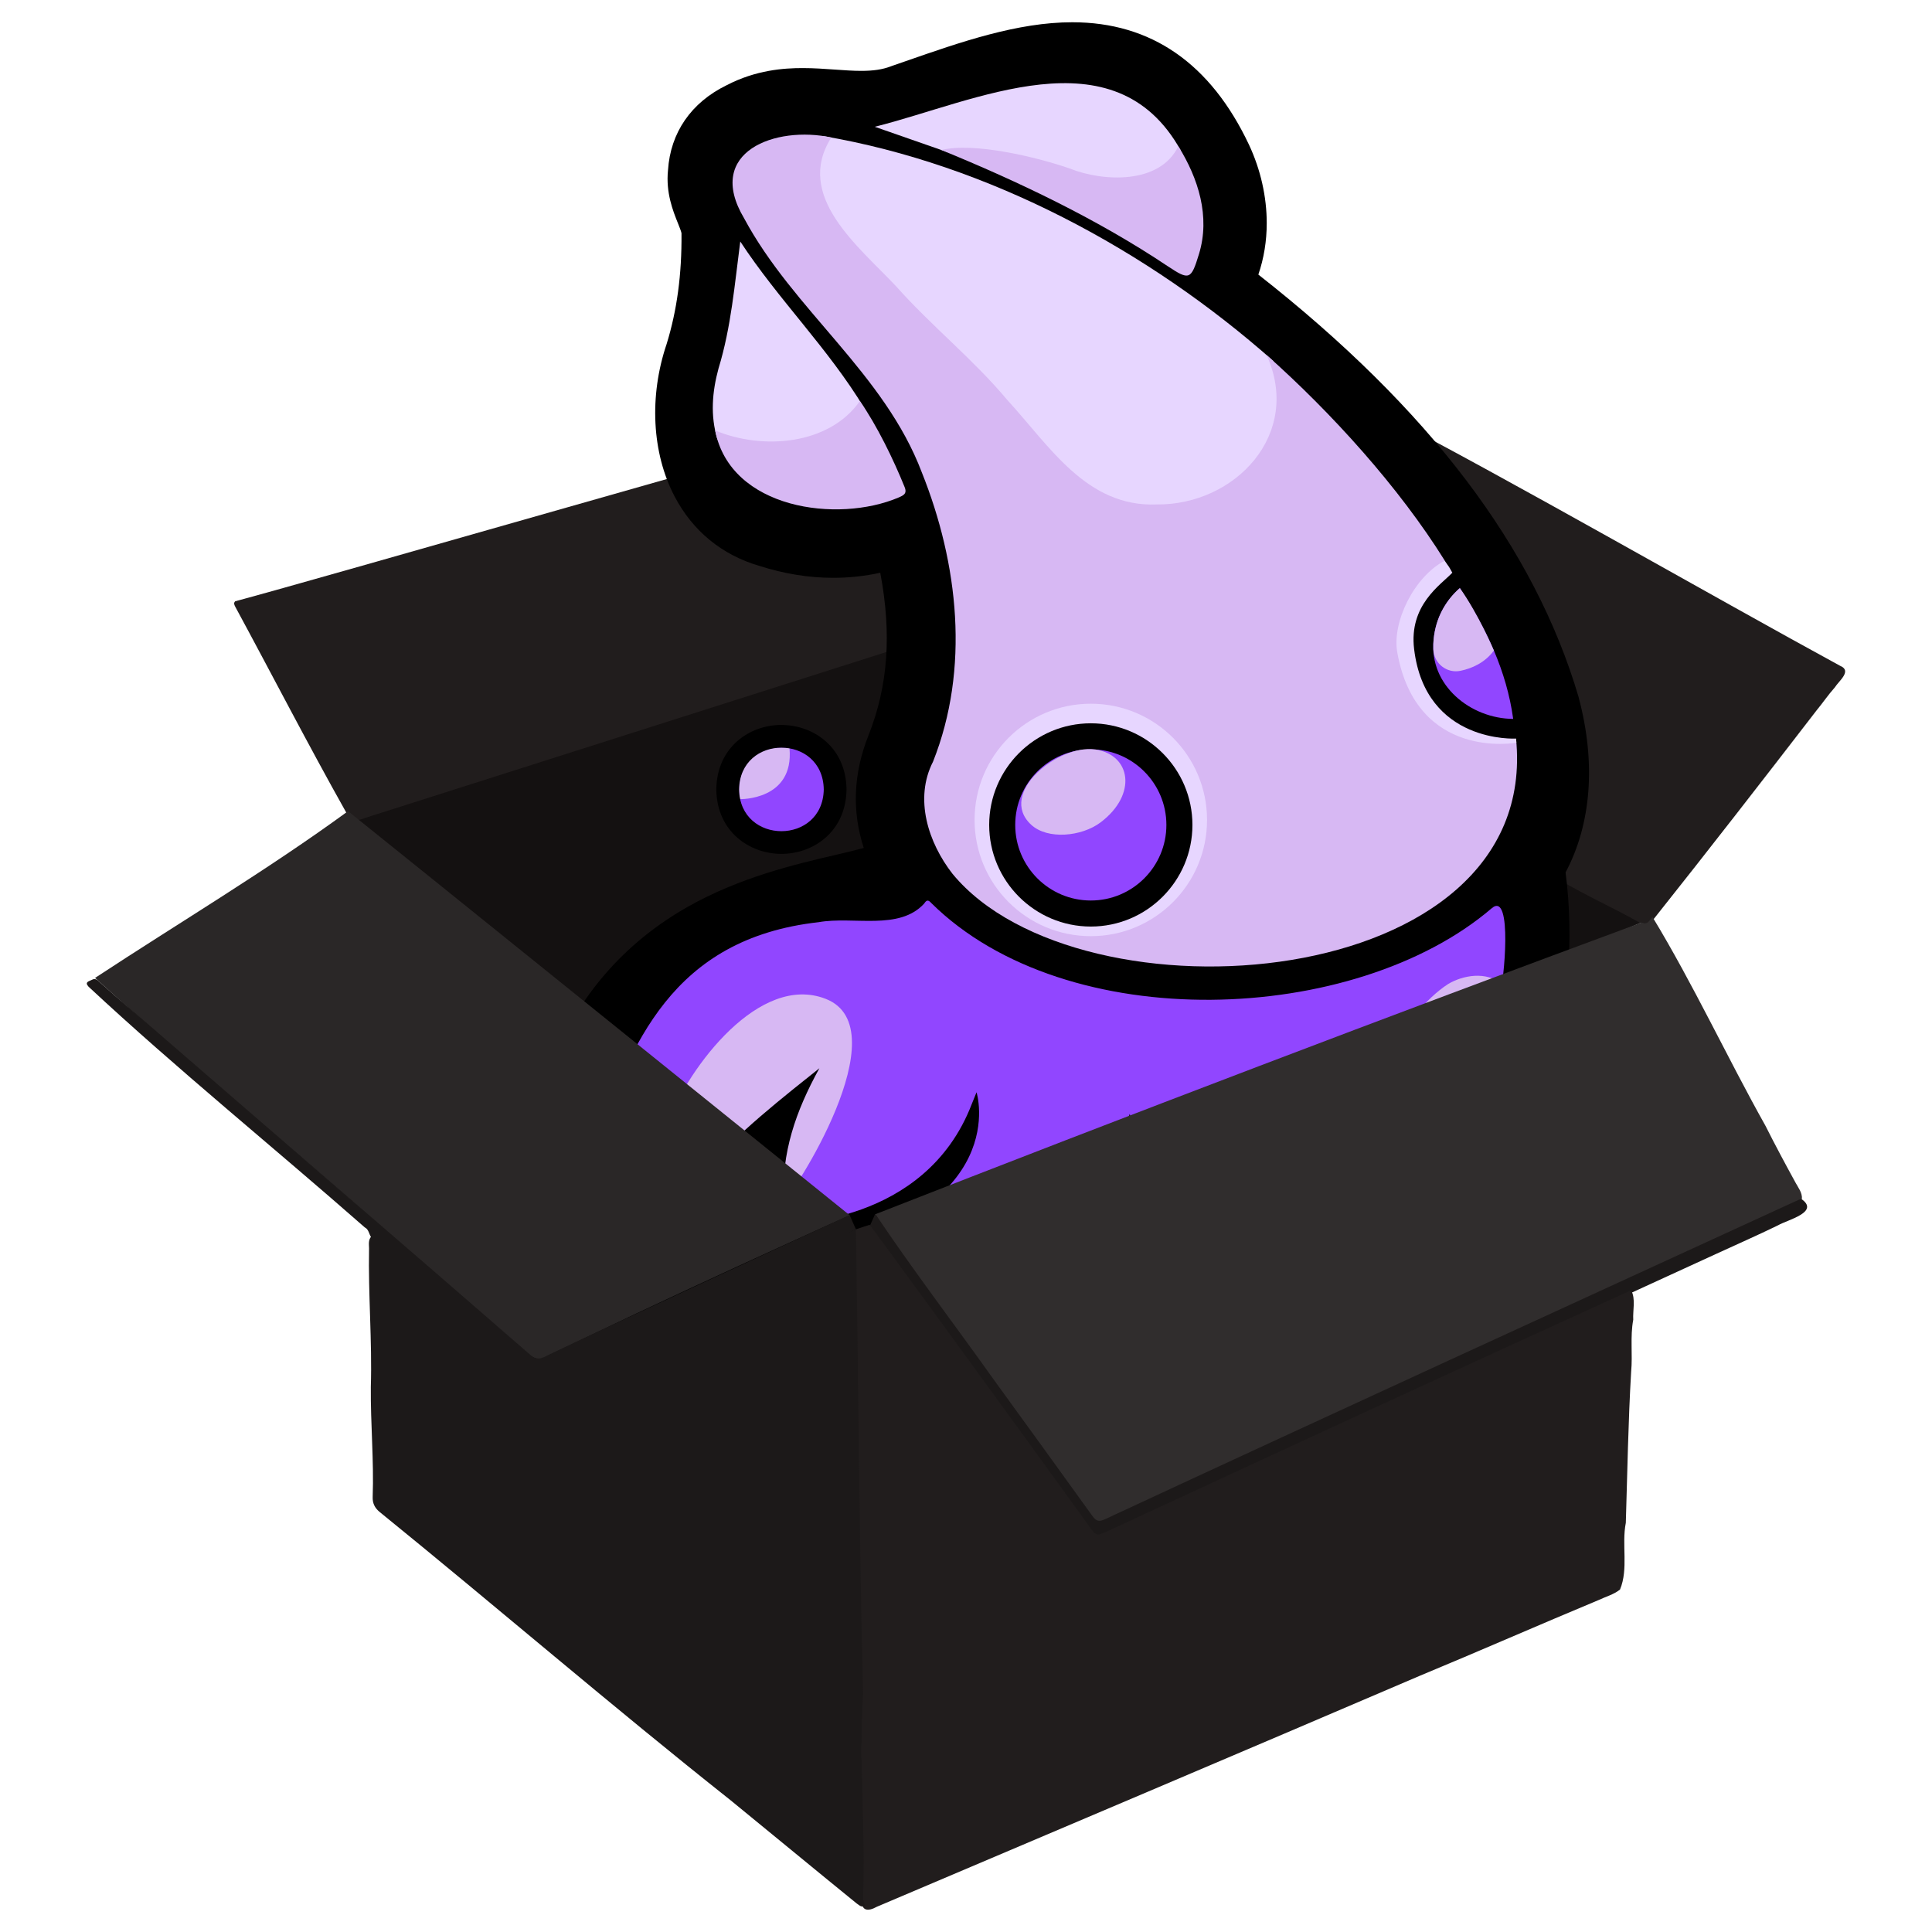
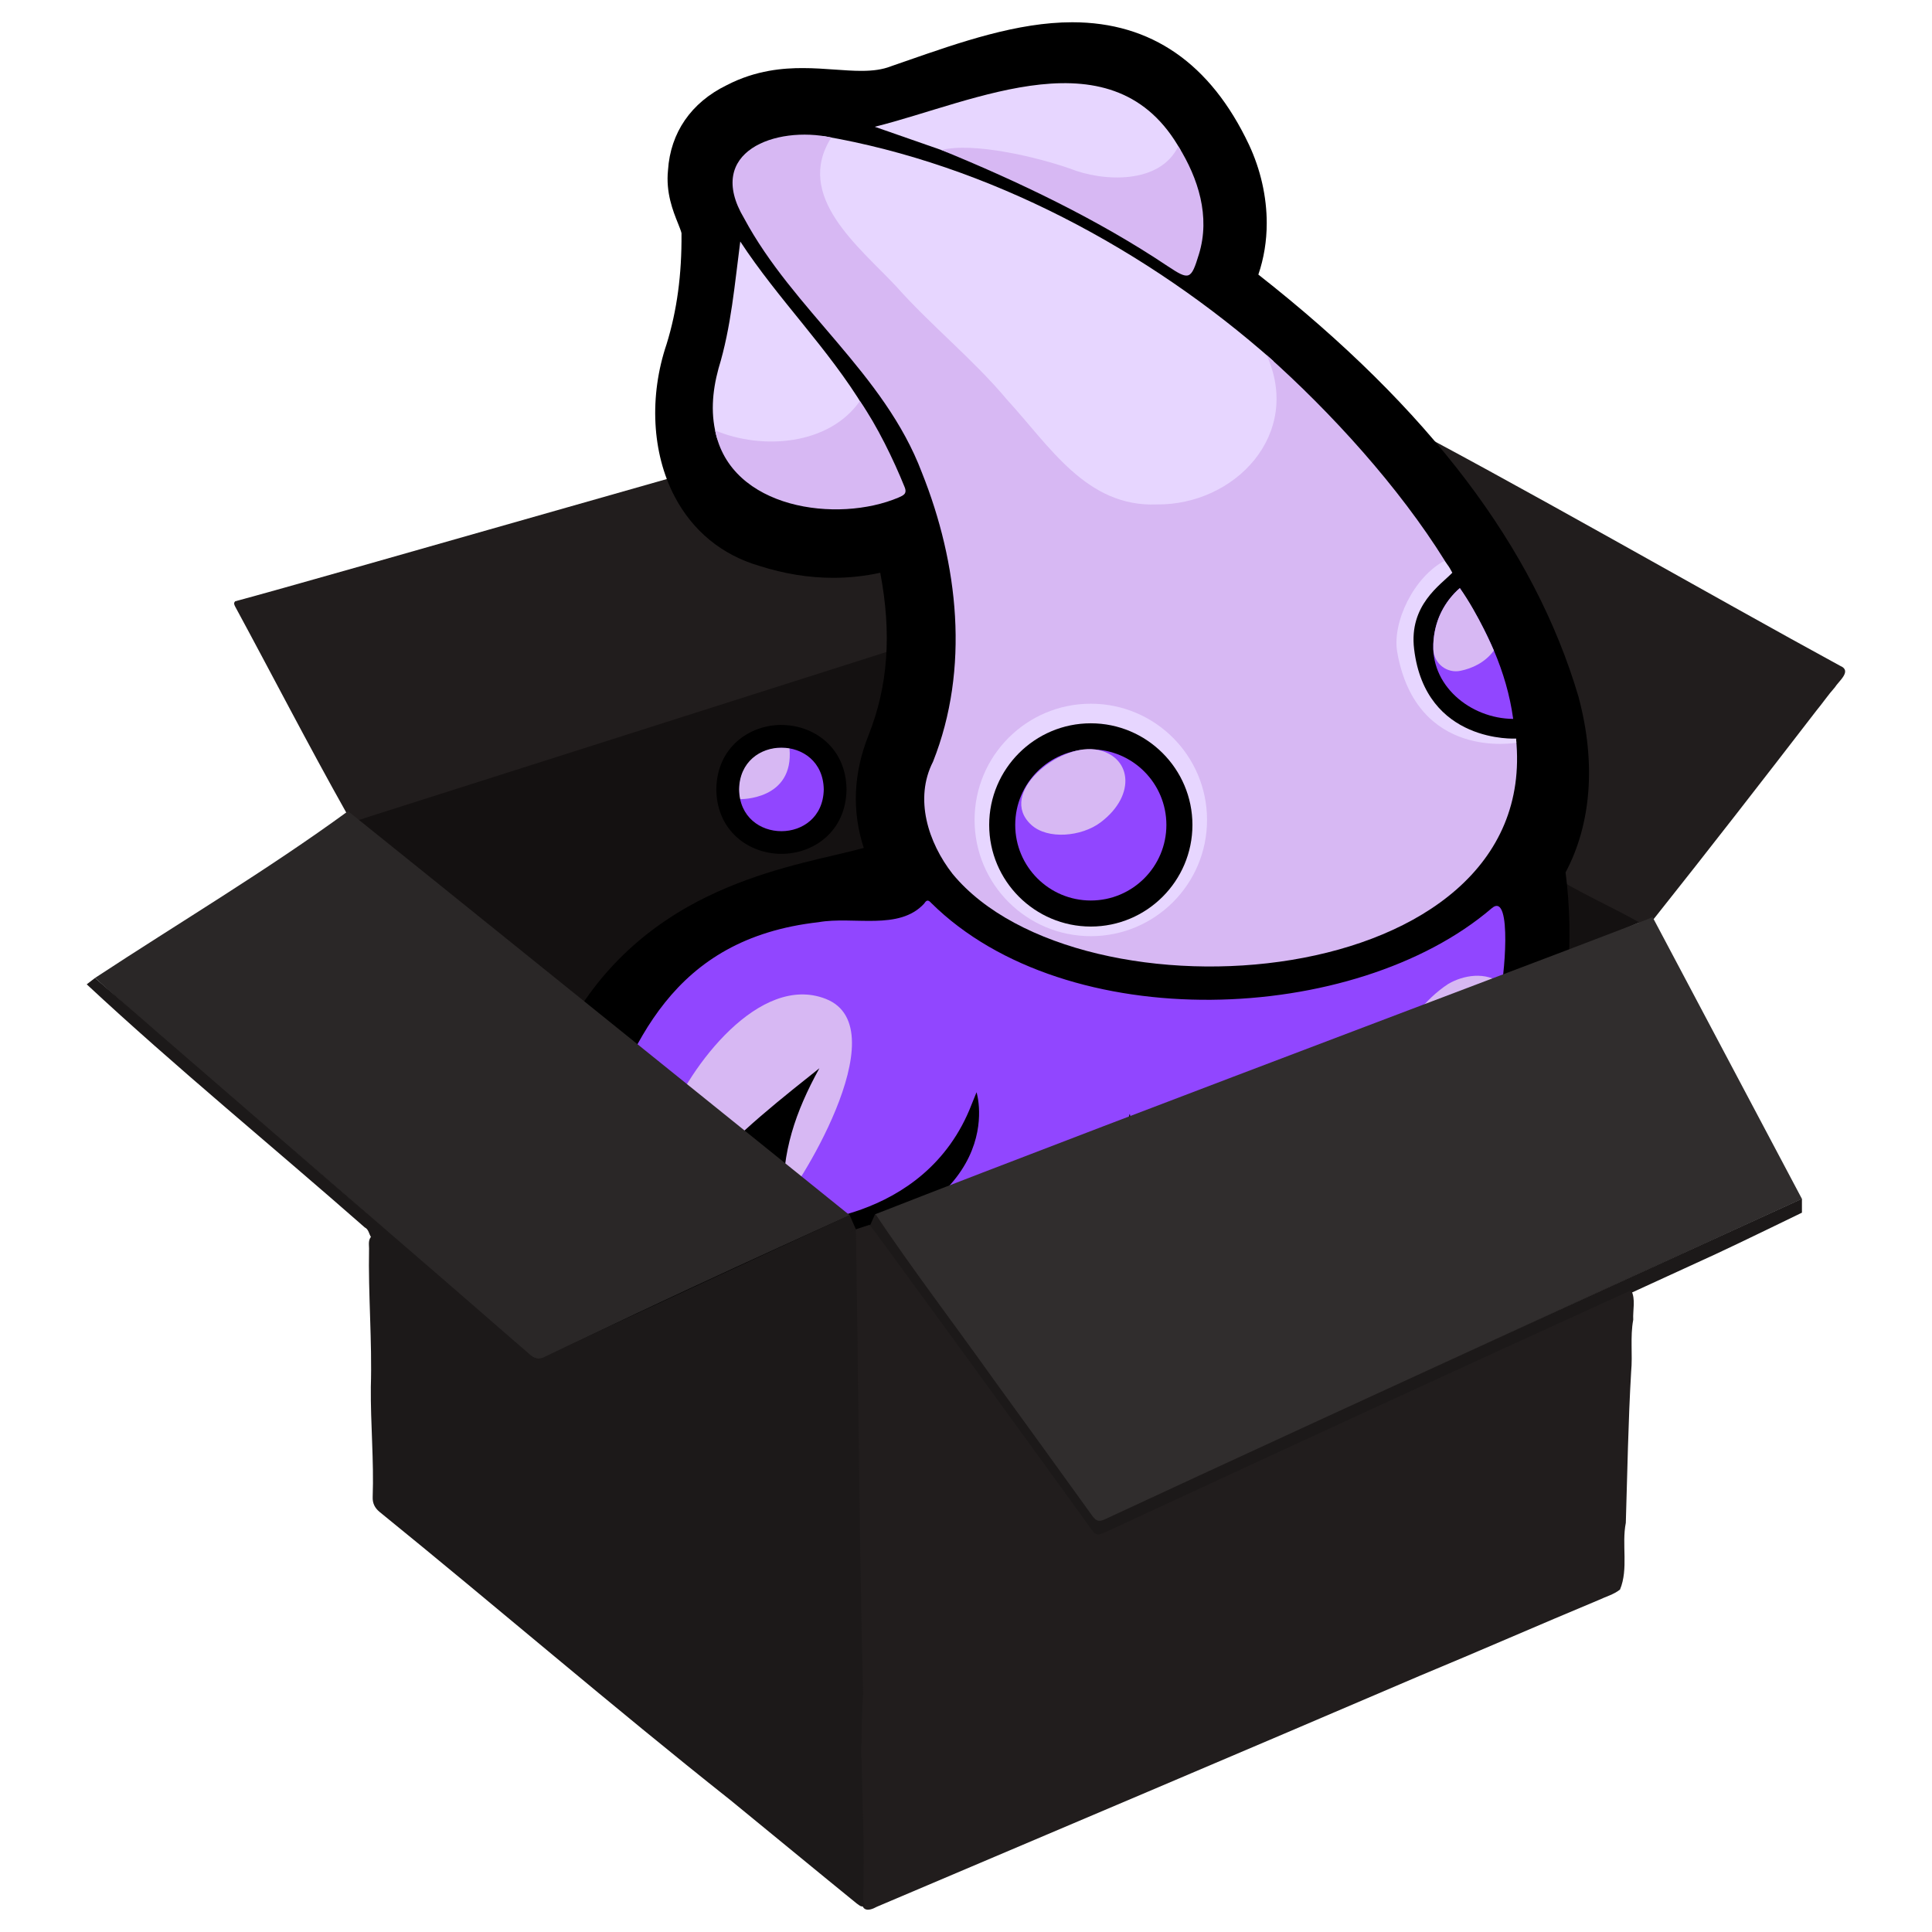
<svg xmlns="http://www.w3.org/2000/svg" id="Layer_1" viewBox="0 0 500 500">
  <defs>
    <style>.cls-1{fill:#e7d6ff;}.cls-2{fill:#9146ff;}.cls-3{fill:#302d2d;}.cls-4{fill:#d7b8f3;}.cls-5{fill:#141111;}.cls-6{fill:#211d1d;}.cls-7{fill:#1c1919;}.cls-8{fill:#2a2727;}</style>
  </defs>
-   <path class="cls-5" d="M424.88,238.73c-7.62,3.26-15.35,6.24-23.23,8.83-.64-.64-.53-1.42-.36-2.17,1.64-5.65,1.93-11.86,3.61-17.34,6.53,3.71,13.92,6.4,19.98,10.69Z" />
+   <path class="cls-5" d="M427.63,237.33c-7.62,3.26-18.1,7.64-25.98,10.22-.64-.64-.53-1.42-.36-2.17,1.64-5.65,1.34-15.82,3.02-21.3,6.53,3.71,17.26,8.97,23.32,13.26Z" />
  <path class="cls-6" d="M404.48,192.14c-1.35-25.53-32.78-63.81-46.73-85.05,32.24,16.63,86.5,47.83,118.49,65.23,3.16,1.31-.39,3.94-1.39,5.58-1.71,1.91-3.13,4.03-4.77,6.01-13.89,18.02-27.84,36.01-42,53.81-.94,.94-1.75,2.24-3.4,1.25-6.88-3.94-14.22-7.15-21-11.21-1.95-3.14,.57-8.84,.28-12.65,.71-5.91,.09-12.01,.26-17.98-.28-1.68,.97-3.28,.25-4.99Z" />
  <path class="cls-5" d="M154.53,261.83c-.79,.68-43.79-34.87-44.27-35.25-6.01-5.01-12.7-9.39-18.3-14.79,5.41-1.72,136.65-55.45,142.04-57.25,3.48-1.18,16.64,31.42,18,33,1.15,1.81,6.84,21.99,7,24-.19,3.06-103.02,47.46-104.47,50.29Z" />
  <path class="cls-6" d="M233,107.1c-.02-.42,1,60.17,1,60.17,0,0-135.37,43.08-139.45,44.39-1.88,.89-4.01,.83-4.89-1.28-9.9-17.61-19.16-35.6-28.77-53.35-.23-.47-.52-.94-.02-1.42,21.35-5.69,150.73-43.04,172.14-48.51Z" />
  <g>
    <g>
      <g>
        <path d="M408.62,180.69c-.03-.11-.06-.22-.09-.33-11.44-38.7-38.58-74.52-82.87-109.3,1.43-4.18,2.17-8.67,2.17-13.31,0-6.83-1.58-13.85-4.59-20.29-.01-.02-.02-.05-.03-.06-9.93-20.99-25.3-31.64-45.7-31.64-14.21,0-28.91,5.12-43.12,10.07-1.19,.41-2.37,.82-3.55,1.23-.11,.04-.21,.07-.32,.12-2.13,.81-4.48,1.16-7.63,1.16-2.13,0-4.38-.16-6.78-.33-2.68-.19-5.46-.39-8.39-.39-4.8,0-12.04,.46-19.7,4.45-9.15,4.47-14.51,12.25-15.14,21.97-.6,5.83,1.29,10.55,2.56,13.71,.35,.88,.83,2.07,.93,2.58v.17c.09,10.49-1.16,19.83-3.85,28.54-4.56,13.48-3.81,28.18,2.03,39.37,4.68,8.98,12.28,15.22,21.97,18.04,6.4,2.05,12.82,3.09,19.1,3.09,4.11,0,8.19-.44,12.19-1.31,3.01,15.83,2,29.4-3.04,42.06-3.92,9.85-4.33,19.62-1.23,29.16-2.36,.64-5.17,1.3-7.52,1.85-10.34,2.42-24.51,5.73-38.03,13.38-16.41,9.29-28.39,23.08-35.59,40.99-2.21,5.46-4.18,11.44-6.08,17.22-3.54,10.74-7.2,21.85-12.33,29.57-4.6,6.93-9.47,9.88-16.25,9.88-3.09,0-6.65-.61-10.57-1.82-1.05-.39,1.32,34.02,1.35,34.06,8.18,10.08,3.21,3.87,16.87,3.87,1.81,0,3.66-.1,5.51-.29,.14-.02,.28-.03,.41-.05,4.44-.62,8.77-1.61,13-3.01-1.84,4.98-3.04,10.01-3.56,14.98-.01,.12-.02,.24-.03,.35-.82,11.02,1.38,21.22,6.56,30.35,3.54,6.87,9.48,7.62,11.87,7.62,1.02,0,2.04-.12,3.04-.36,5.65-1.34,9.55-6.5,9.29-12.31-.51-11.7,3.15-22.05,10.88-30.78,4.94-5.57,11.49-10.29,19.05-13.79-4.1,11.2-6.54,23.75-7.28,37.47,0,.02,0,.05,0,.07v.16c-.07,1.08-.2,3.34,.65,5.96,1.43,4.42,5.02,7.78,9.6,8.99,.1,.02,.2,.05,.29,.07,1.12,.27,2.25,.4,3.36,.4,3.88,0,7.47-1.6,10.06-4.43-.03,1.93,.33,3.82,1.01,5.53,.07,.19,.16,.37,.24,.56,2.28,4.93,7.24,8,12.93,8,2.73,0,5.15-.66,6.91-1.15,.22-.06,.5-.14,.71-.19,.37-.04,.73-.1,1.09-.17,31.64-6.48,52.88-27.4,73.42-47.64,6.18-6.08,12.02-11.83,18.14-17.21,18.38-4.25,34.63-13.51,48.31-27.54,13.61-13.96,23.89-31.5,29.74-50.72,5.29-17.4,6.86-35.82,4.58-53.54,6.65-12.5,7.89-28.29,3.44-45.07Zm-193.05,217.31c-.7,.4-1.35,.82-1.94,1.27,1.46-2.77,3.51-6.37,5.55-9.73,1.08,1.4,2.2,2.79,3.32,4.18-2.17,1.45-4.47,2.87-6.94,4.27Zm29.71-24.38c-.82-3.08-1.57-6.21-2.23-9.4,1.73-1.06,4.79-2.5,9.67-3.86,.9-.25,1.81-.48,2.7-.7-2.82,4.8-6.19,9.44-10.15,13.95Z" />
        <path class="cls-2" d="M252.73,282.67s-.84,2.04-1.26,3.11c-12.1,31.42-47.95,30.85-47.95,30.85,0,0-.6-1.3-.75-5.83-.07-2.2,.3-20.2,11.87-36.56,.2-.29,0-.51,.23-.69,3.3-4.07,3.61-11.7-2.26-13.49-3.71-1.52-7.32-.55-10.71,.83-29.7,10.38-27.67,45.4-45.99,66.3-11.36,12.82-38.19,32.95-55.03,20.45,69.26,1,34.77-100.42,110.97-108.98,9.03-1.6,20.85,2.27,27.33-4.82,.59-.92,1.02-1.05,1.82-.15,35.09,34.73,109.72,31.62,145.05,1.37,5.56-4.76,3.1,19.77,2.15,21.84-4.08-3.34-8.07-1.9-11.93,.37-12.41,8.1-15.6,23.78-19.41,37.06-3.72,17.16-17.51,29.19-33.5,35.11-7.23,3.07-14.76,5.23-22.22,7.61-3.04,.97-6.15,2.33-6.26,6.33-44.67-5.18-69.92,5.83-93.13,44.85,1.57-15.25,8.45-32.02,18.69-43.6,14.98-16.94,42.59-17.15,49-16,59.03,10.64,66.67-40.59,66.67-40.59,0,0-11.82,19.9-32.71,31.52-11.68,6.5-23.33,3.32-23.33,3.32,14.89-14.11,12.63-35.88,12.26-34.5-7.54,28.25-20.25,33.92-20.25,33.92-48.13-1.95-53.8,17.1-56.45,16.92-35.22,.63-66.49,28.65-67.87,60.97-9.74-26.93,14.95-55.42,33.92-66.53,14.59-8.55,21.92-7.51,26.59-8.55,54.05-11.97,44.46-42.43,44.46-42.43Z" />
        <path class="cls-1" d="M329.5,93.37c9.3,20.46-9.52,39.02-29.82,38.82-18.21,.74-29.37-16.24-40.39-28.23-8.81-10.53-19.62-19.11-28.73-29.37-9.61-10.24-27.2-24.14-17.5-39.37,42.68,7.27,84.06,29.49,116.43,58.16Z" />
        <path class="cls-1" d="M245.02,39.31c-6.21-2.17-12.42-4.33-18.63-6.5,25.93-6.45,62.01-24.76,79.18,6.11-4.73,9.92-20.94,9.05-29.63,5.56-8.24-2.89-22.65-7.29-30.92-5.18Z" />
        <path class="cls-1" d="M185.67,113.7c-1.89-6.14-1.35-12.34,.28-18.34,3.29-10.73,4.2-21.99,5.63-32.86,9.85,15.04,22.82,27.72,32.11,43.14-7.99,11.44-25.81,13.2-38.02,8.07Z" />
        <g>
          <path class="cls-2" d="M235.81,404.18c14.98-12.02,34.67-30.53,42.14-56.12,.32-1.11,.49-1.57,1.41-1.57h.12c3.64,.15,7.34,.45,10.91,.74,5.12,.41,10.42,.84,15.62,.84,.69,0,1.38,0,2.07-.02-2.85,2.9-5.68,5.86-8.66,8.97-17.84,18.65-37.98,39.72-63.61,47.16Z" />
          <path d="M279.36,346.99h.1c3.63,.15,7.32,.45,10.89,.74,5.14,.41,10.44,.84,15.66,.84,.29,0,.57,0,.86,0-2.56,2.62-5.13,5.3-7.81,8.11-17.21,18-36.58,38.26-60.92,46.26,14.74-12.08,33.11-30.15,40.3-54.74l.02-.06c.31-1.08,.39-1.14,.91-1.14m0-1c-1.37,0-1.6,.91-1.89,1.93-7.04,24.09-24.78,42.32-43.88,57.38,31.49-8,54.22-36.05,75.71-57.79-1.1,.04-2.2,.06-3.3,.06-8.79,0-17.63-1.2-26.51-1.57-.05,0-.09,0-.14,0h0Z" />
        </g>
        <path class="cls-4" d="M243.64,38.83c8.34-2.11,24.84,1.86,33.15,4.76,8.7,3.49,23.42,4.17,28.16-5.75,5.17,8.31,8.32,18.2,5.34,27.92-2.05,6.71-2.49,6.84-8.15,3.09-17.93-12.01-38.56-21.87-58.5-30.02Z" />
        <path class="cls-4" d="M185.07,111.39c12.19,5.14,29.5,3.83,37.47-7.61,4.42,6.34,8.72,15.18,11.59,22.31,.71,1.78-.46,2.15-1.56,2.66-15.76,6.72-43.54,3.05-47.5-17.36Z" />
        <g>
          <path class="cls-2" d="M230.08,376.89c-2.49-3.69-5.78-8.37-6.66-9.62l3.18-3.72,3.48,13.34Z" />
          <path d="M226.36,364.61l2.51,9.61c-1.94-2.82-3.94-5.68-4.81-6.92l2.3-2.7m.48-2.11l-4.05,4.74s5.86,8.29,8.53,12.43l-4.48-17.17h0Z" />
        </g>
        <path class="cls-2" d="M214.45,343.86c-.55,1.11-2.36,3.83-2.36,3.83l-1.89-3.65s1.08-.49,4.25-.18Z" />
        <g>
          <path class="cls-2" d="M190.41,203.63c0,.51,0,1.02,0,1.53-.31-.51-.31-1.02,0-1.53Z" />
          <path d="M190.41,203.63c-.31,.51-.31,1.02,0,1.53,0-.51,0-1.02,0-1.53h0Z" />
        </g>
        <path class="cls-4" d="M292.81,343.14c1.77-5.04,5.38-6.95,8.42-7.92,7.46-2.39,15.39-5.09,22.62-8.16,15.99-5.93,24.37-15.48,28.09-32.64,3.81-13.28,10.46-31.69,22.87-39.78,3.87-2.27,9.79-3.33,13.87,.01-4.6,45.99-47.07,95.18-95.87,88.5Z" />
        <path class="cls-4" d="M208.27,325.1s-.67,8.05-9.54,10.66c-16.29,4.8-17.06-2.12-17.06-2.12,0,0,5.93-3.62,12.72-5.97s13.87-2.57,13.87-2.57Z" />
        <path class="cls-4" d="M251.81,329.16c-4.09,5.52-11.2,10.27-17.45,12.22-7.18,2.24-13.35,2.65-13.35,2.65,7.39-9.71,20.01-13.01,30.81-14.88Z" />
        <path class="cls-4" d="M202.77,310.8c-.49-12.58,3.07-23.05,9.29-34.34-7.81,6.26-23.16,18.14-28.53,25.94-17.66,21.61-45.44,51.93-71.93,49.09,29.89-6.57,52.44-32.5,61.02-60.67,5.85-15.09,24.04-38.93,41.04-32.33,19.54,7.59-8.86,51.46-10.9,52.31Z" />
        <path class="cls-2" d="M371.01,165.65c-1.18,11.66,9.52,20.33,20.6,20.4-1.7-12.43-6.99-23.44-13.8-33.85-3.8,3.3-6.36,8.03-6.8,13.45Z" />
        <path class="cls-4" d="M246.53,226.17c-6.32-8.1-9.98-19.46-5.06-29.06,9.56-24.09,6.56-51.21-2.9-74.84-9.75-25.75-33.23-41.96-46.02-65.82-10.25-17.23,8.21-23.99,22.6-20.87-9.7,15.23,7.16,28.26,16.76,38.51,9.11,10.26,19.92,18.84,28.73,29.37,11.01,11.99,20.54,27.83,38.74,27.09,20.28,.19,37.73-18.21,28.41-38.68,16.76,14.89,34.27,34.2,46.12,53.23-.98,1.52-17.24,11.05-9.63,29.96,8.48,21.05,28.07,16.11,28.07,16.11,6.63,66.13-112.91,74.88-145.81,35.01Z" />
      </g>
      <path class="cls-1" d="M392.35,191.13l.09,1.08s-25.8,4.8-30.83-23.39c-1.39-7.8,4.33-19.55,12.28-23.71,1.39,2.07,.76,.92,1.97,3.11-3.05,3.19-11.26,8.37-9.89,19.75,2.95,24.56,26.37,23.17,26.37,23.17Z" />
      <circle class="cls-1" cx="282.3" cy="212.2" r="30.08" />
      <path class="cls-2" d="M213.89,204.29c-.26,15.33-23.07,15.33-23.33,0,.26-15.33,23.07-15.33,23.33,0Z" />
      <circle class="cls-2" cx="282.3" cy="213.49" r="19.96" />
      <path class="cls-4" d="M204.32,193.63c1.24,13.56-12.86,13.19-12.86,13.19-1.46-8.04,4.1-14.45,12.86-13.19Z" />
      <path d="M282.3,193.93c10.8,0,19.56,8.76,19.56,19.56s-8.76,19.56-19.56,19.56-19.56-8.76-19.56-19.56,8.76-19.56,19.56-19.56m0-6.74c-14.5,0-26.3,11.8-26.3,26.3s11.8,26.3,26.3,26.3,26.3-11.8,26.3-26.3-11.8-26.3-26.3-26.3h0Z" />
    </g>
    <path d="M202.23,193.49c5.42,0,10.84,3.6,10.96,10.81-.12,7.2-5.54,10.81-10.96,10.81s-10.84-3.6-10.96-10.81c.12-7.2,5.54-10.81,10.96-10.81m0-5.88v0h0c-8.23,0-16.66,5.7-16.85,16.59v.18c.18,10.89,8.61,16.6,16.85,16.6s16.66-5.7,16.85-16.59v-.18c-.18-10.89-8.61-16.59-16.85-16.59h0Z" />
    <path class="cls-4" d="M283.45,193.96c9.33,1.42,10.88,11.68,1.41,18.85-4.93,3.73-13.76,4.55-18,.63-8.79-8.14,7.08-20.92,16.59-19.47Z" />
    <path class="cls-4" d="M377.81,152.2c4.85,6.78,8.81,16.17,8.81,16.17-2.39,3.21-5.76,4.63-8.63,5.23-3.54,.75-6.9-1.9-7.04-5.51-.07-1.85,.11-4.08,.84-6.59,1.75-6,6.02-9.3,6.02-9.3Z" />
  </g>
-   <path class="cls-3" d="M424.88,238.73c1.56,.8,2-.67,2.8-1.39,10.55,17.4,19.25,36.21,29.24,54.05,2.49,4.95,5.1,9.82,7.76,14.67,.71,1.33,1.76,2.56,1.66,4.22-58.97,28.73-119.59,54.76-179,82.84-3.31,1.58-3.64,1.58-5.74-1.33-17.87-26.01-38.71-51.02-55.08-77.54,65.77-25.75,132.34-51.1,198.37-75.52Z" />
+   <path class="cls-3" d="M427.68,237.33l38.66,72.94s-119.59,54.76-179,82.84c-3.31,1.58-3.64,1.58-5.74-1.33-17.87-26.01-38.71-51.02-55.08-77.54,65.77-25.75,200.37-76.19,201.17-76.91Z" />
  <path class="cls-8" d="M24.59,253.09c21.83-14.35,44.54-27.87,65.48-43.16,.73,.52,129.84,104.58,129.84,104.58,0,0-52.54,23.66-78.43,36.62-1.84,.91-3.19,.63-4.62-.62-12.22-10.65-24.55-21.18-36.79-31.81-25.04-22-50.8-43.26-75.48-65.62Z" />
-   <path class="cls-7" d="M22.92,255.36c-1.12-1.25,.12-1.38,.84-1.77,1-.59,1.64,.22,2.2,.73,4.91,4.47,10.04,8.68,15.03,13.05,32,27.75,64.14,55.32,96.09,83.12,1.18,1.08,2.23,1.48,3.9,.64,7.99-4.01,78.9-36.69,78.9-36.69l1.61,3.67c-19.37,10.31-39.78,18.54-59.49,28.23-5.55,2.7-11.36,4.84-16.72,7.93-3.01,1.41-7.16,3.76-9.72,.44-10.99-9.76-22.17-19.31-33.35-28.87-2.18-1.68-4.34-3.46-6.13-5.6-.61-.84-.61-2.07-1.69-2.6-23.68-20.8-48.58-40.96-71.47-62.28Z" />
-   <path class="cls-7" d="M226.51,314.14c9.77,14.56,20.6,28.74,30.77,43.04,8.49,11.72,17,23.41,25.44,35.17,.98,1.36,1.76,1.52,3.24,.83,59.94-27.87,120.07-55.36,180.14-82.95,5.08,3.45-3.5,5.45-5.95,6.88-5.33,2.6-10.78,4.98-16.17,7.47-52.37,24.05-104.79,48-157.11,72.17-3.17,1.48-3.53,1.27-5.53-1.5-12.1-16.73-24.21-33.45-36.3-50.19-6.61-9.15-19.97-27.7-19.97-27.7l1.44-3.23Z" />
+   <path class="cls-7" d="M22.45,254.74l2.14-1.64s11.41,9.91,16.4,14.28c32,27.75,64.14,55.32,96.09,83.12,1.18,1.08,2.23,1.48,3.9,.64,7.99-4.01,78.9-36.69,78.9-36.69l1.61,3.67c-19.37,10.31-39.78,18.54-59.49,28.23-5.55,2.7-11.36,4.84-16.72,7.93-3.01,1.41-7.16,3.76-9.72,.44-10.99-9.76-22.17-19.31-33.35-28.87-2.18-1.68-4.34-3.46-6.13-5.6-.61-.84-.61-2.07-1.69-2.6-23.68-20.8-49.05-41.58-71.94-62.9Z" />
+   <path class="cls-7" d="M226.51,314.14c9.77,14.56,20.6,28.74,30.77,43.04,8.49,11.72,17,23.41,25.44,35.17,.98,1.36,1.76,1.52,3.24,.83,59.94-27.87,180.38-82.95,180.38-82.95v3.61s-16.97,8.26-22.36,10.74c-52.37,24.05-104.79,48-157.11,72.17-3.17,1.48-3.53,1.27-5.53-1.5-12.1-16.73-24.21-33.45-36.3-50.19-6.61-9.15-19.97-27.7-19.97-27.7l1.44-3.23Z" />
  <path class="cls-6" d="M225.07,316.98c.15,0,37.39,51.09,56.44,77.49,2.17,3.19,2.16,3.17,5.63,1.56,44.94-20.84,89.92-41.59,135-62.12,1.22,2.31,.4,5.12,.54,7.64-.83,4.46-.12,8.98-.54,13.46-.77,12.96-.97,26.05-1.38,39.09-1.12,5.66,.73,11.88-1.5,17.27-1.61,1.3-3.71,1.84-5.56,2.73-15.46,6.44-30.82,13.19-46.3,19.61-46.74,20.02-93.61,39.86-140.43,59.74-2.51,1.39-4.4,1.19-3.89-2.81-.06-42.2-.98-84.42-1.53-126.63-.31-10.2-.08-20.38-.36-30.57,.18-5.02,0-15.2,0-15.2l3.88-1.27Z" />
  <path class="cls-7" d="M223.35,491.3l.46,1.88c-.92,.59-1.46-.18-2.11-.57-10.91-8.86-21.73-17.81-32.62-26.7-30.77-24.39-60.37-49.9-90.86-74.64-1.23-1.02-1.83-2.24-1.77-3.83,.34-9.5-.57-18.99-.48-28.49,.36-11.99-.7-23.93-.46-35.91-.02-1.05-.24-2.19,.62-3.08,8.11,5.78,15.18,13.21,22.86,19.64,2.62,2.9,6.49,4.61,8.98,7.65,2.65,2.64,6.04,4.39,8.37,7.42,1.01,1.3,2.67,1.53,4.6,.77,27.04-12.04,53.62-25.17,80.56-37.35,.68,40.09,.87,80.19,1.86,120.26-1.15,17.49,.71,35.44,0,52.93Z" />
</svg>
